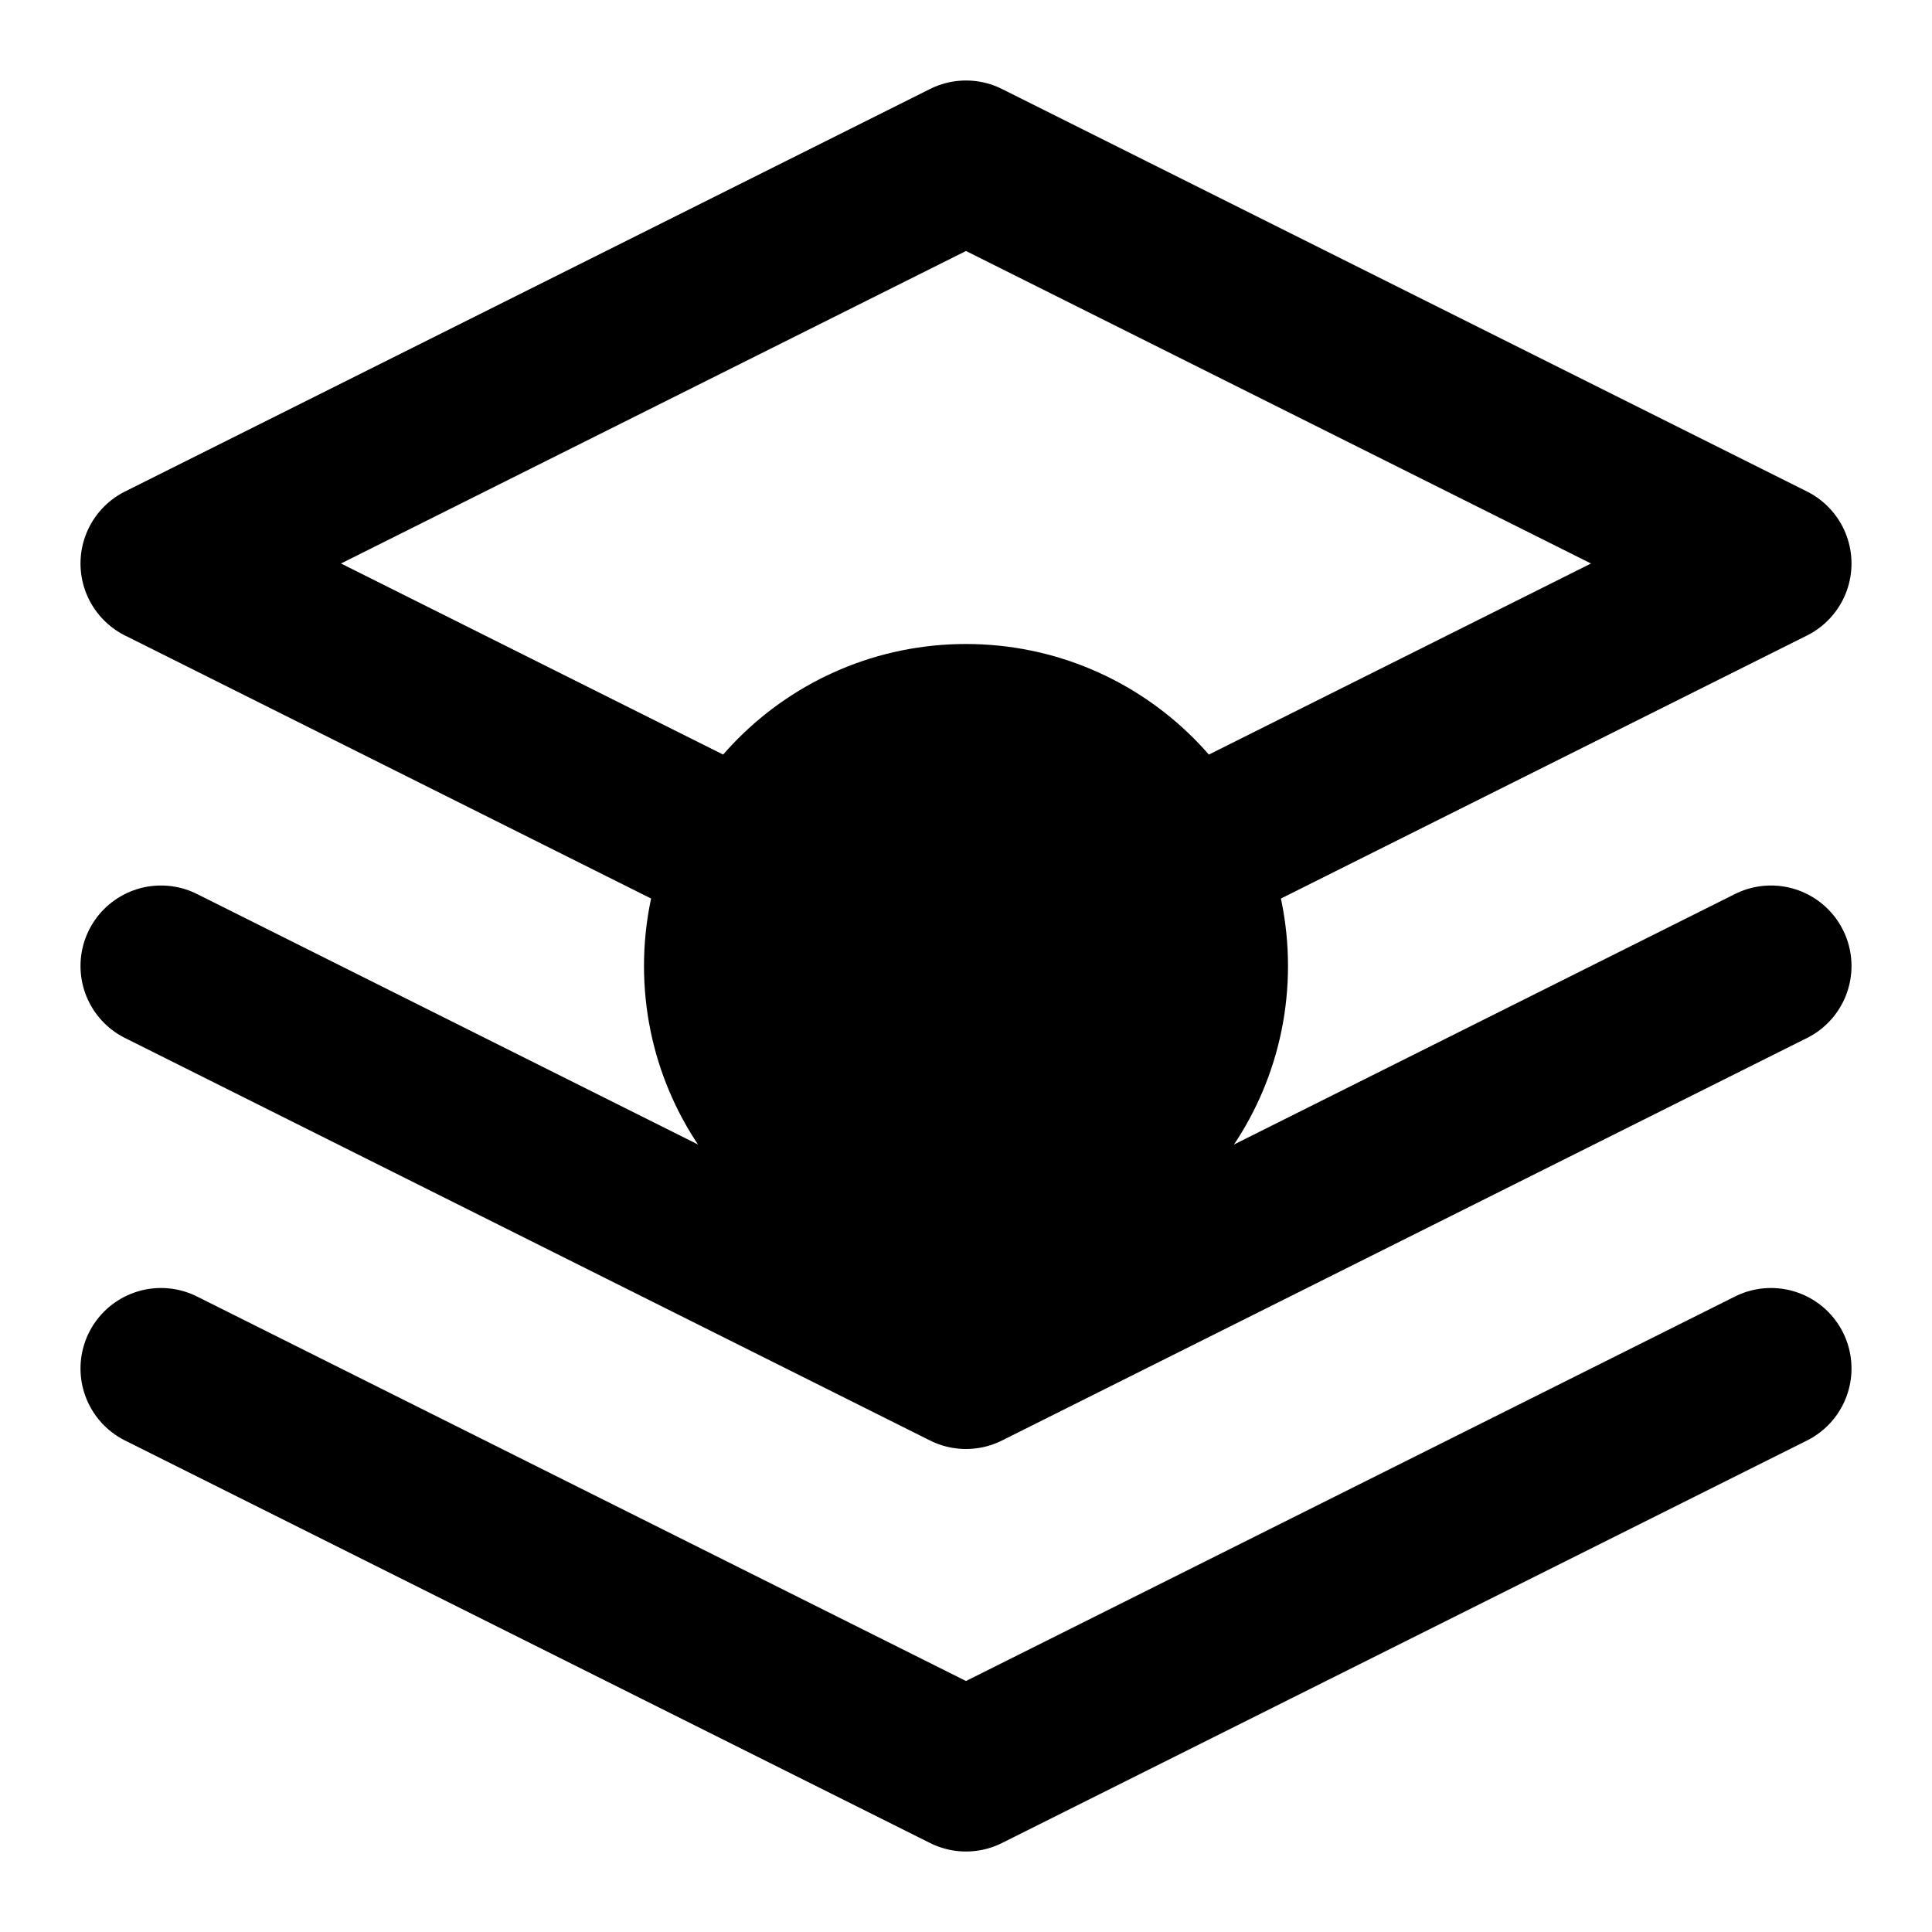
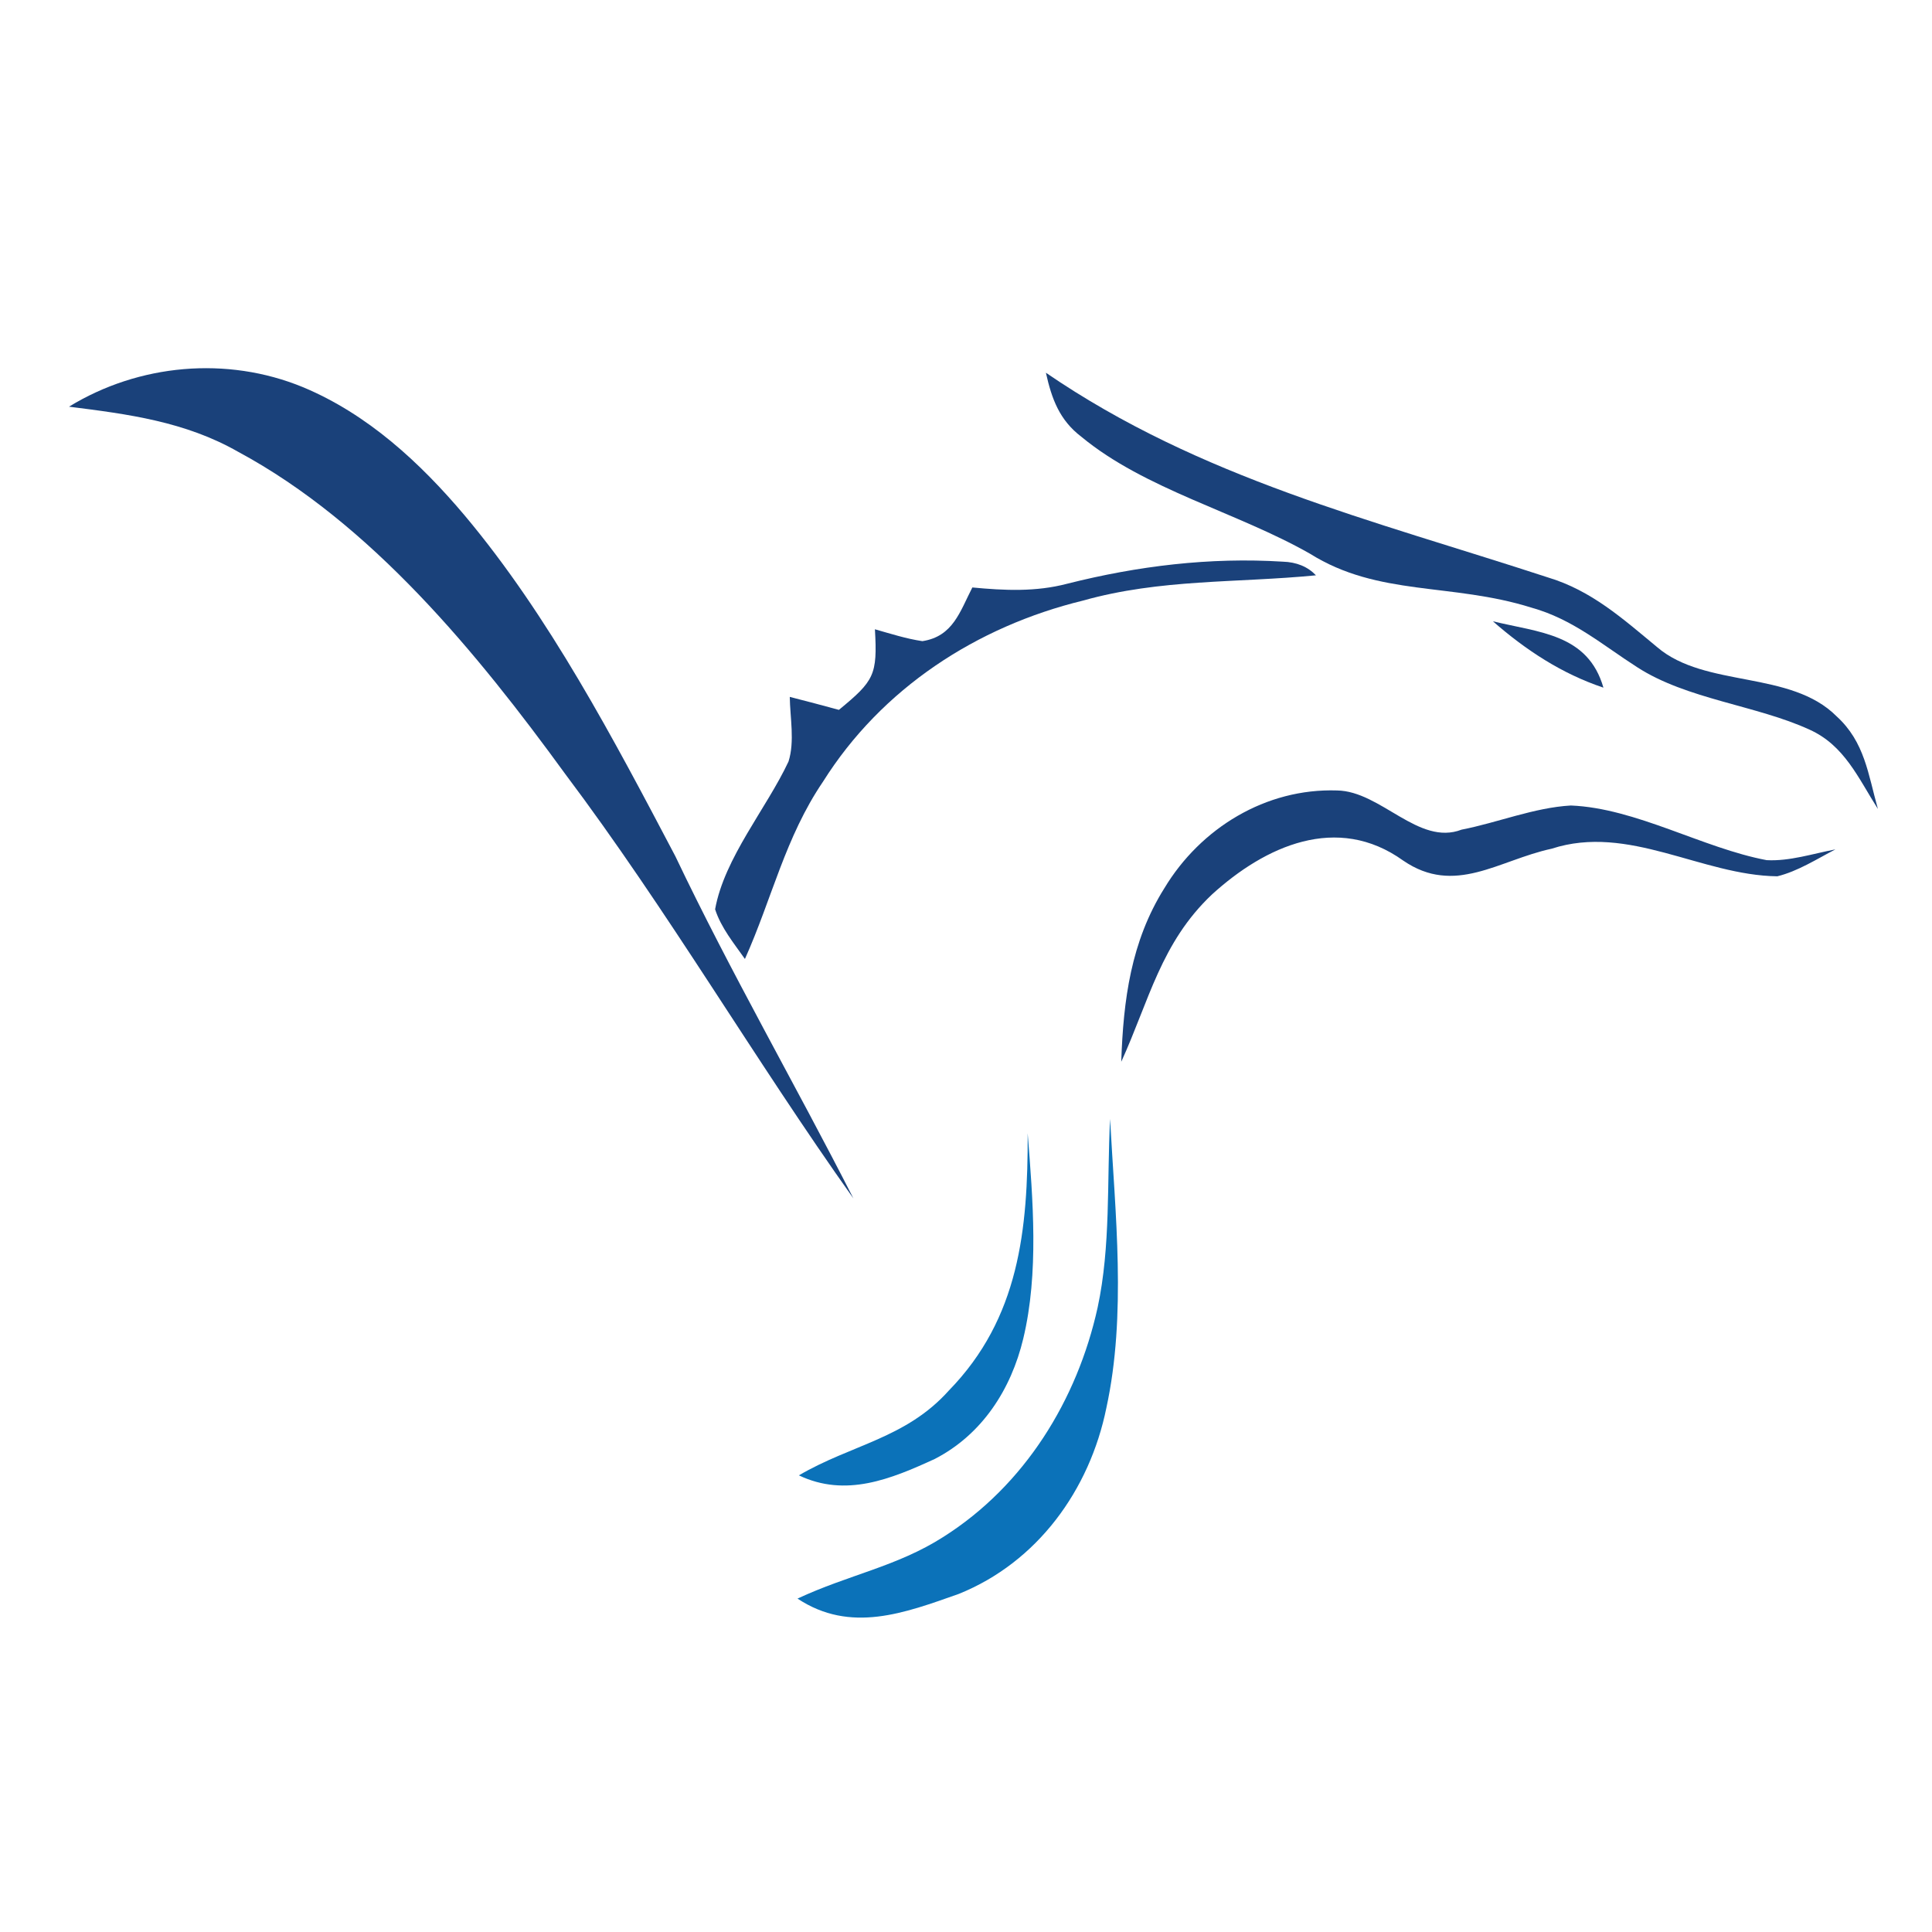
- <svg xmlns="http://www.w3.org/2000/svg" viewBox="0 0 24 24" fill="none" stroke="currentColor" stroke-width="2" stroke-linecap="round" stroke-linejoin="round">
-   <path d="M12 2L2 7l10 5 10-5-10-5z" />
-   <path d="M2 17l10 5 10-5" />
-   <path d="M2 12l10 5 10-5" />
-   <circle cx="12" cy="12" r="3" fill="currentColor" />
+ <svg xmlns="http://www.w3.org/2000/svg" height="16" width="16" viewBox="0 0 140 106">
+   <path fill="#1a417a" d="M 21.94 11.05 C 26.63 13.00 30.44 16.52 33.67 20.35 C 39.80 27.65 44.50 36.62 48.94 45.05 C 52.95 53.47 57.61 61.54 61.84 69.84 C 54.66 59.75 48.40 48.98 40.94 39.06 C 34.59 30.33 26.90 20.93 17.26 15.74 C 13.42 13.55 9.30 13.01 5.00 12.47 C 10.06 9.37 16.44 8.79 21.94 11.05 Z" />
+   <path fill="#1a417a" d="M 75.79 10.01 C 86.99 17.68 99.38 20.66 112.16 24.84 C 115.33 25.79 117.60 27.84 120.09 29.90 C 123.57 32.87 129.75 31.55 133.09 34.91 C 135.13 36.77 135.37 39.10 136.08 41.62 C 134.66 39.39 133.66 37.01 131.12 35.87 C 127.29 34.11 122.24 33.68 118.64 31.35 C 116.08 29.71 113.98 27.87 110.97 27.03 C 105.16 25.21 99.89 26.24 94.92 23.12 C 89.65 20.12 82.96 18.46 78.36 14.65 C 76.77 13.44 76.21 11.90 75.79 10.01 Z" />
+   <path fill="#1a417a" d="M 92.95 23.70 C 93.95 23.73 94.76 24.06 95.36 24.69 C 89.63 25.25 84.09 24.94 78.48 26.52 C 70.77 28.40 63.89 32.88 59.64 39.64 C 56.90 43.67 55.94 48.12 53.98 52.49 C 53.18 51.35 52.25 50.23 51.82 48.89 C 52.49 45.16 55.55 41.58 57.14 38.18 C 57.60 36.73 57.25 35.00 57.23 33.50 C 58.42 33.80 59.61 34.12 60.79 34.44 C 63.35 32.33 63.59 31.92 63.40 28.60 C 64.53 28.92 65.68 29.29 66.84 29.46 C 69.06 29.12 69.56 27.32 70.46 25.57 C 72.78 25.79 75.05 25.90 77.33 25.30 C 82.44 24.01 87.67 23.37 92.95 23.70 Z" />
+   <path fill="#1a417a" d="M 108.18 28.02 C 111.53 28.84 115.07 28.93 116.19 32.83 C 113.17 31.82 110.57 30.11 108.18 28.02 Z" />
+   <path fill="#1a417a" d="M 96.89 40.28 C 100.07 40.33 102.80 44.32 105.91 43.12 C 108.53 42.61 111.17 41.52 113.83 41.37 C 118.55 41.56 123.39 44.46 128.02 45.33 C 129.67 45.42 131.37 44.86 133.00 44.55 C 131.65 45.25 130.27 46.14 128.79 46.50 C 123.28 46.43 118.01 42.69 112.44 44.50 C 108.59 45.33 105.43 47.93 101.68 45.36 C 96.90 41.93 91.68 44.30 87.82 47.82 C 84.13 51.31 83.27 55.51 81.25 59.94 C 81.40 55.47 81.95 51.23 84.37 47.37 C 87.00 43.00 91.73 40.11 96.89 40.28 Z" />
+   <path fill="#0b72b9" d="M 80.44 64.08 C 80.81 70.94 81.64 78.28 80.17 85.03 C 78.96 90.97 75.18 96.20 69.48 98.50 C 65.54 99.89 61.63 101.38 57.79 98.84 C 61.49 97.11 65.00 96.52 68.36 94.37 C 74.24 90.65 78.06 84.46 79.54 77.74 C 80.49 73.31 80.21 68.64 80.44 64.08 Z" />
+   <path fill="#0b72b9" d="M 74.47 65.12 C 74.85 69.95 75.29 75.24 74.15 80.00 C 73.27 83.68 71.17 86.95 67.74 88.72 C 64.56 90.18 61.29 91.53 57.89 89.91 C 61.69 87.68 65.65 87.24 68.76 83.76 C 73.86 78.53 74.49 72.10 74.47 65.12 Z" />
</svg>
